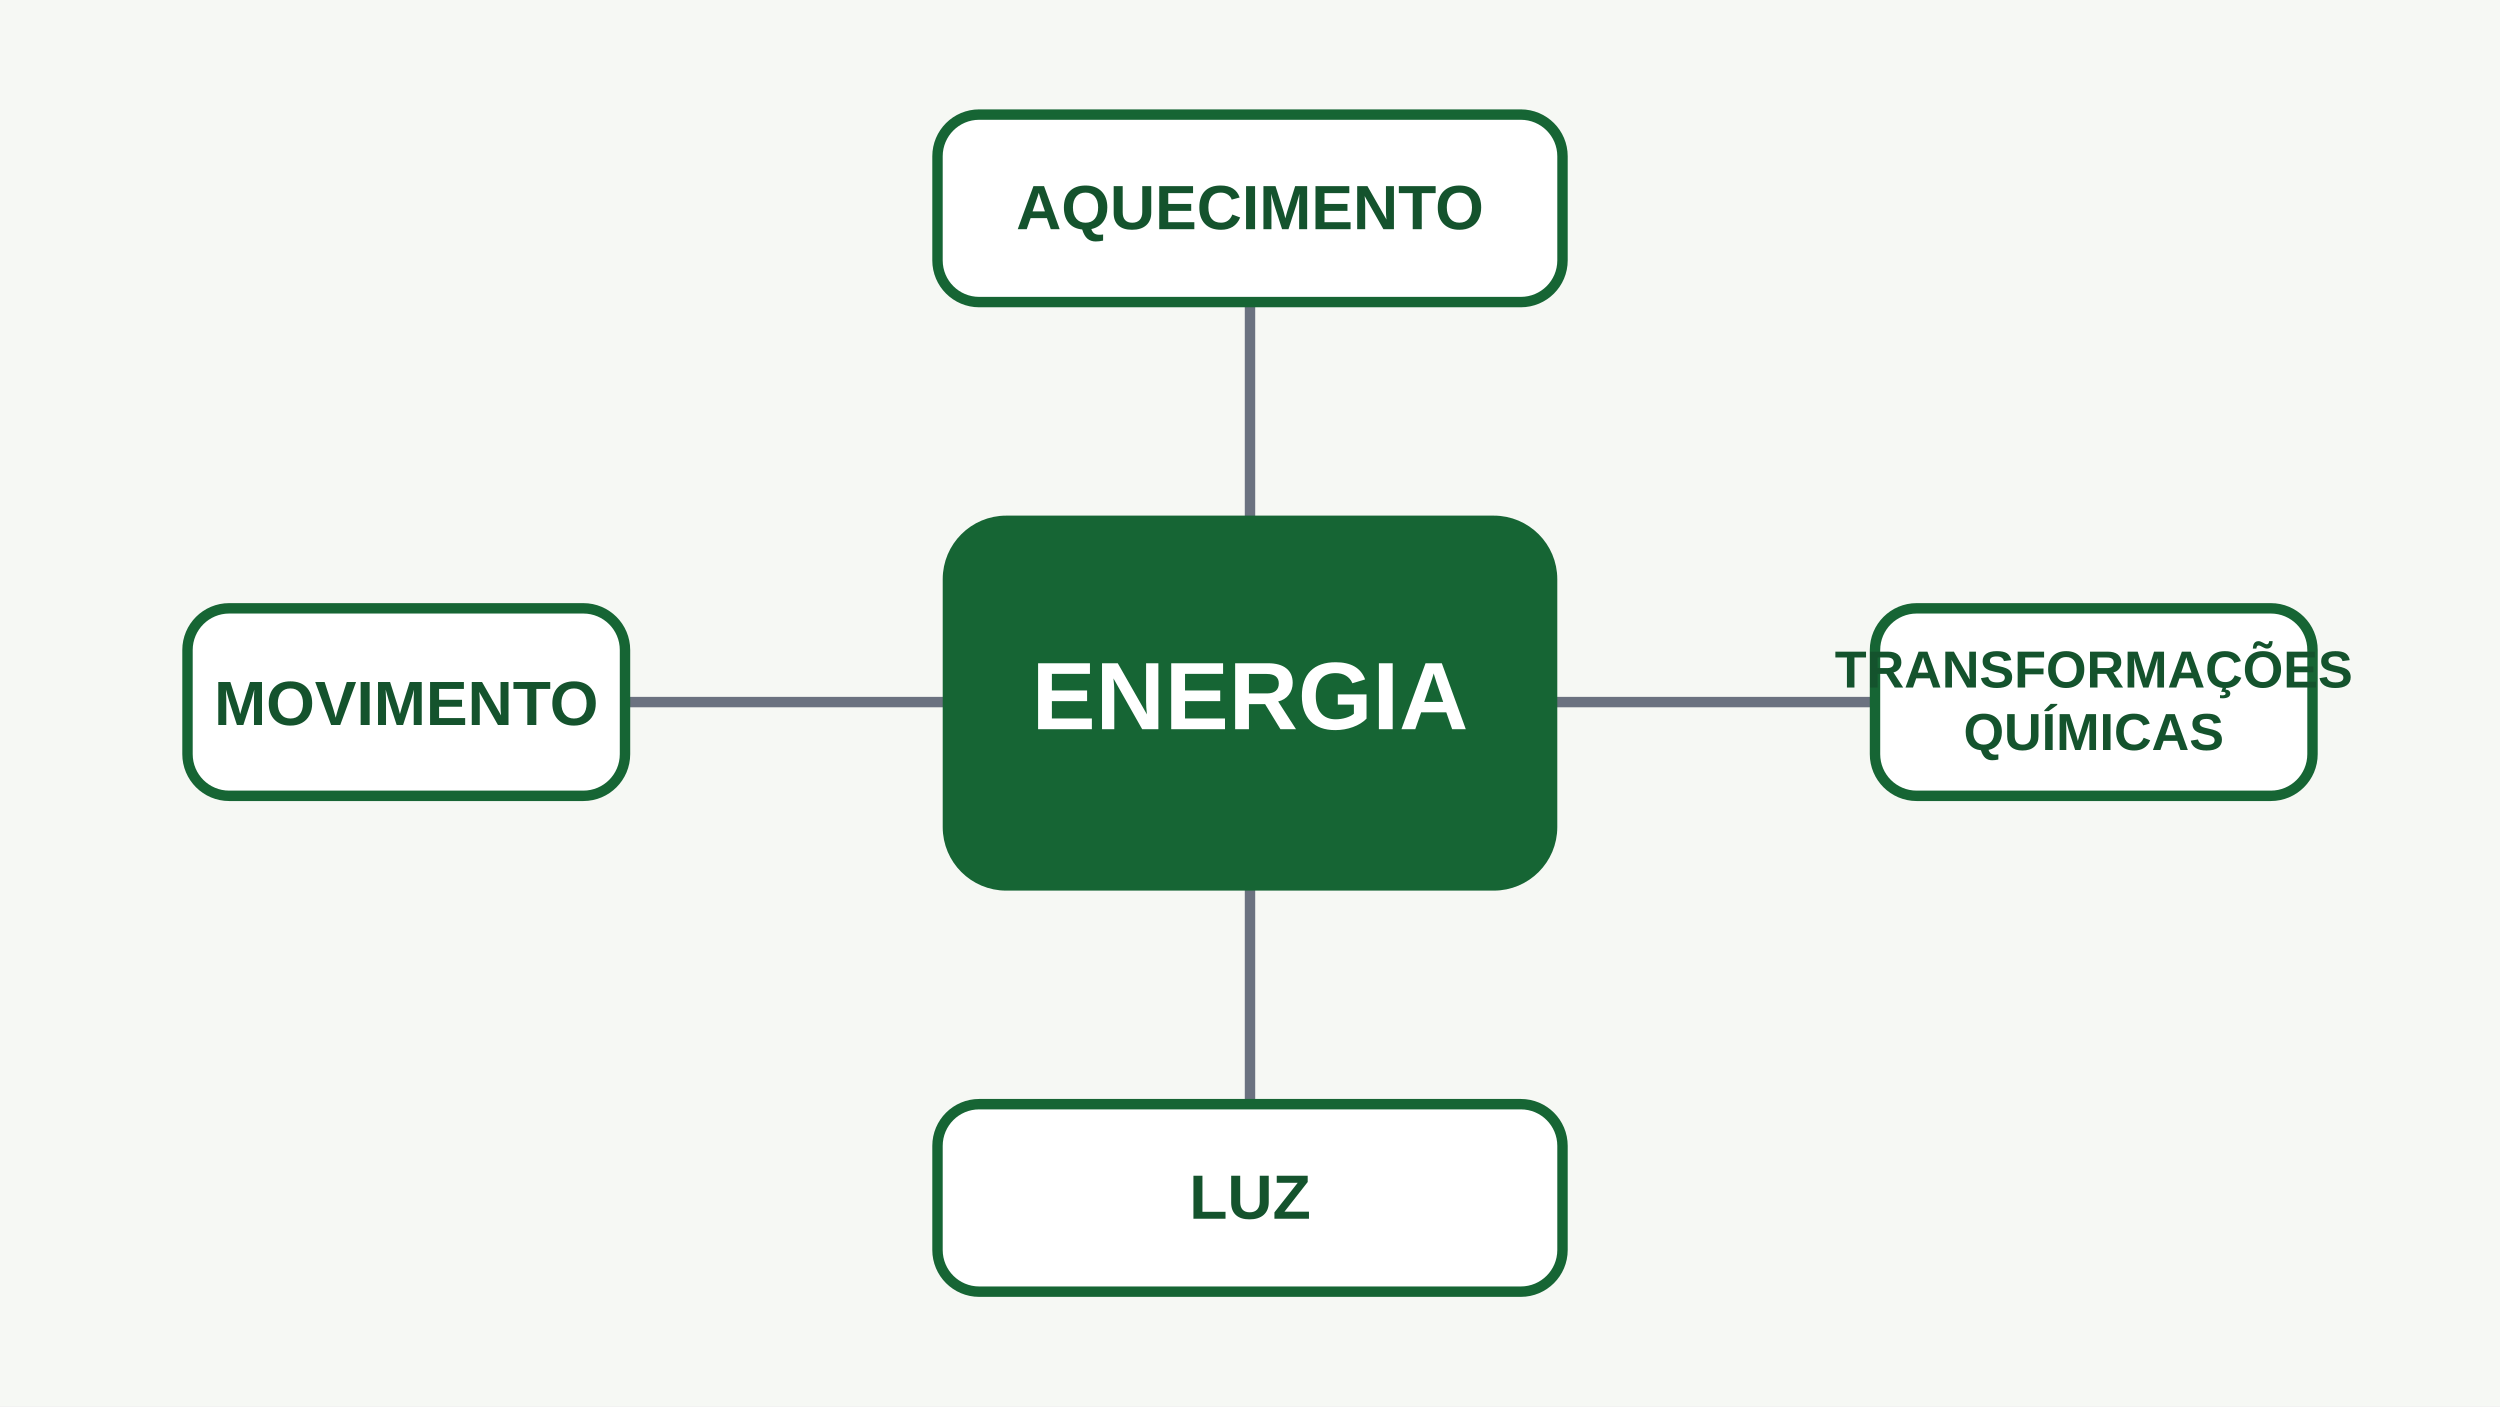
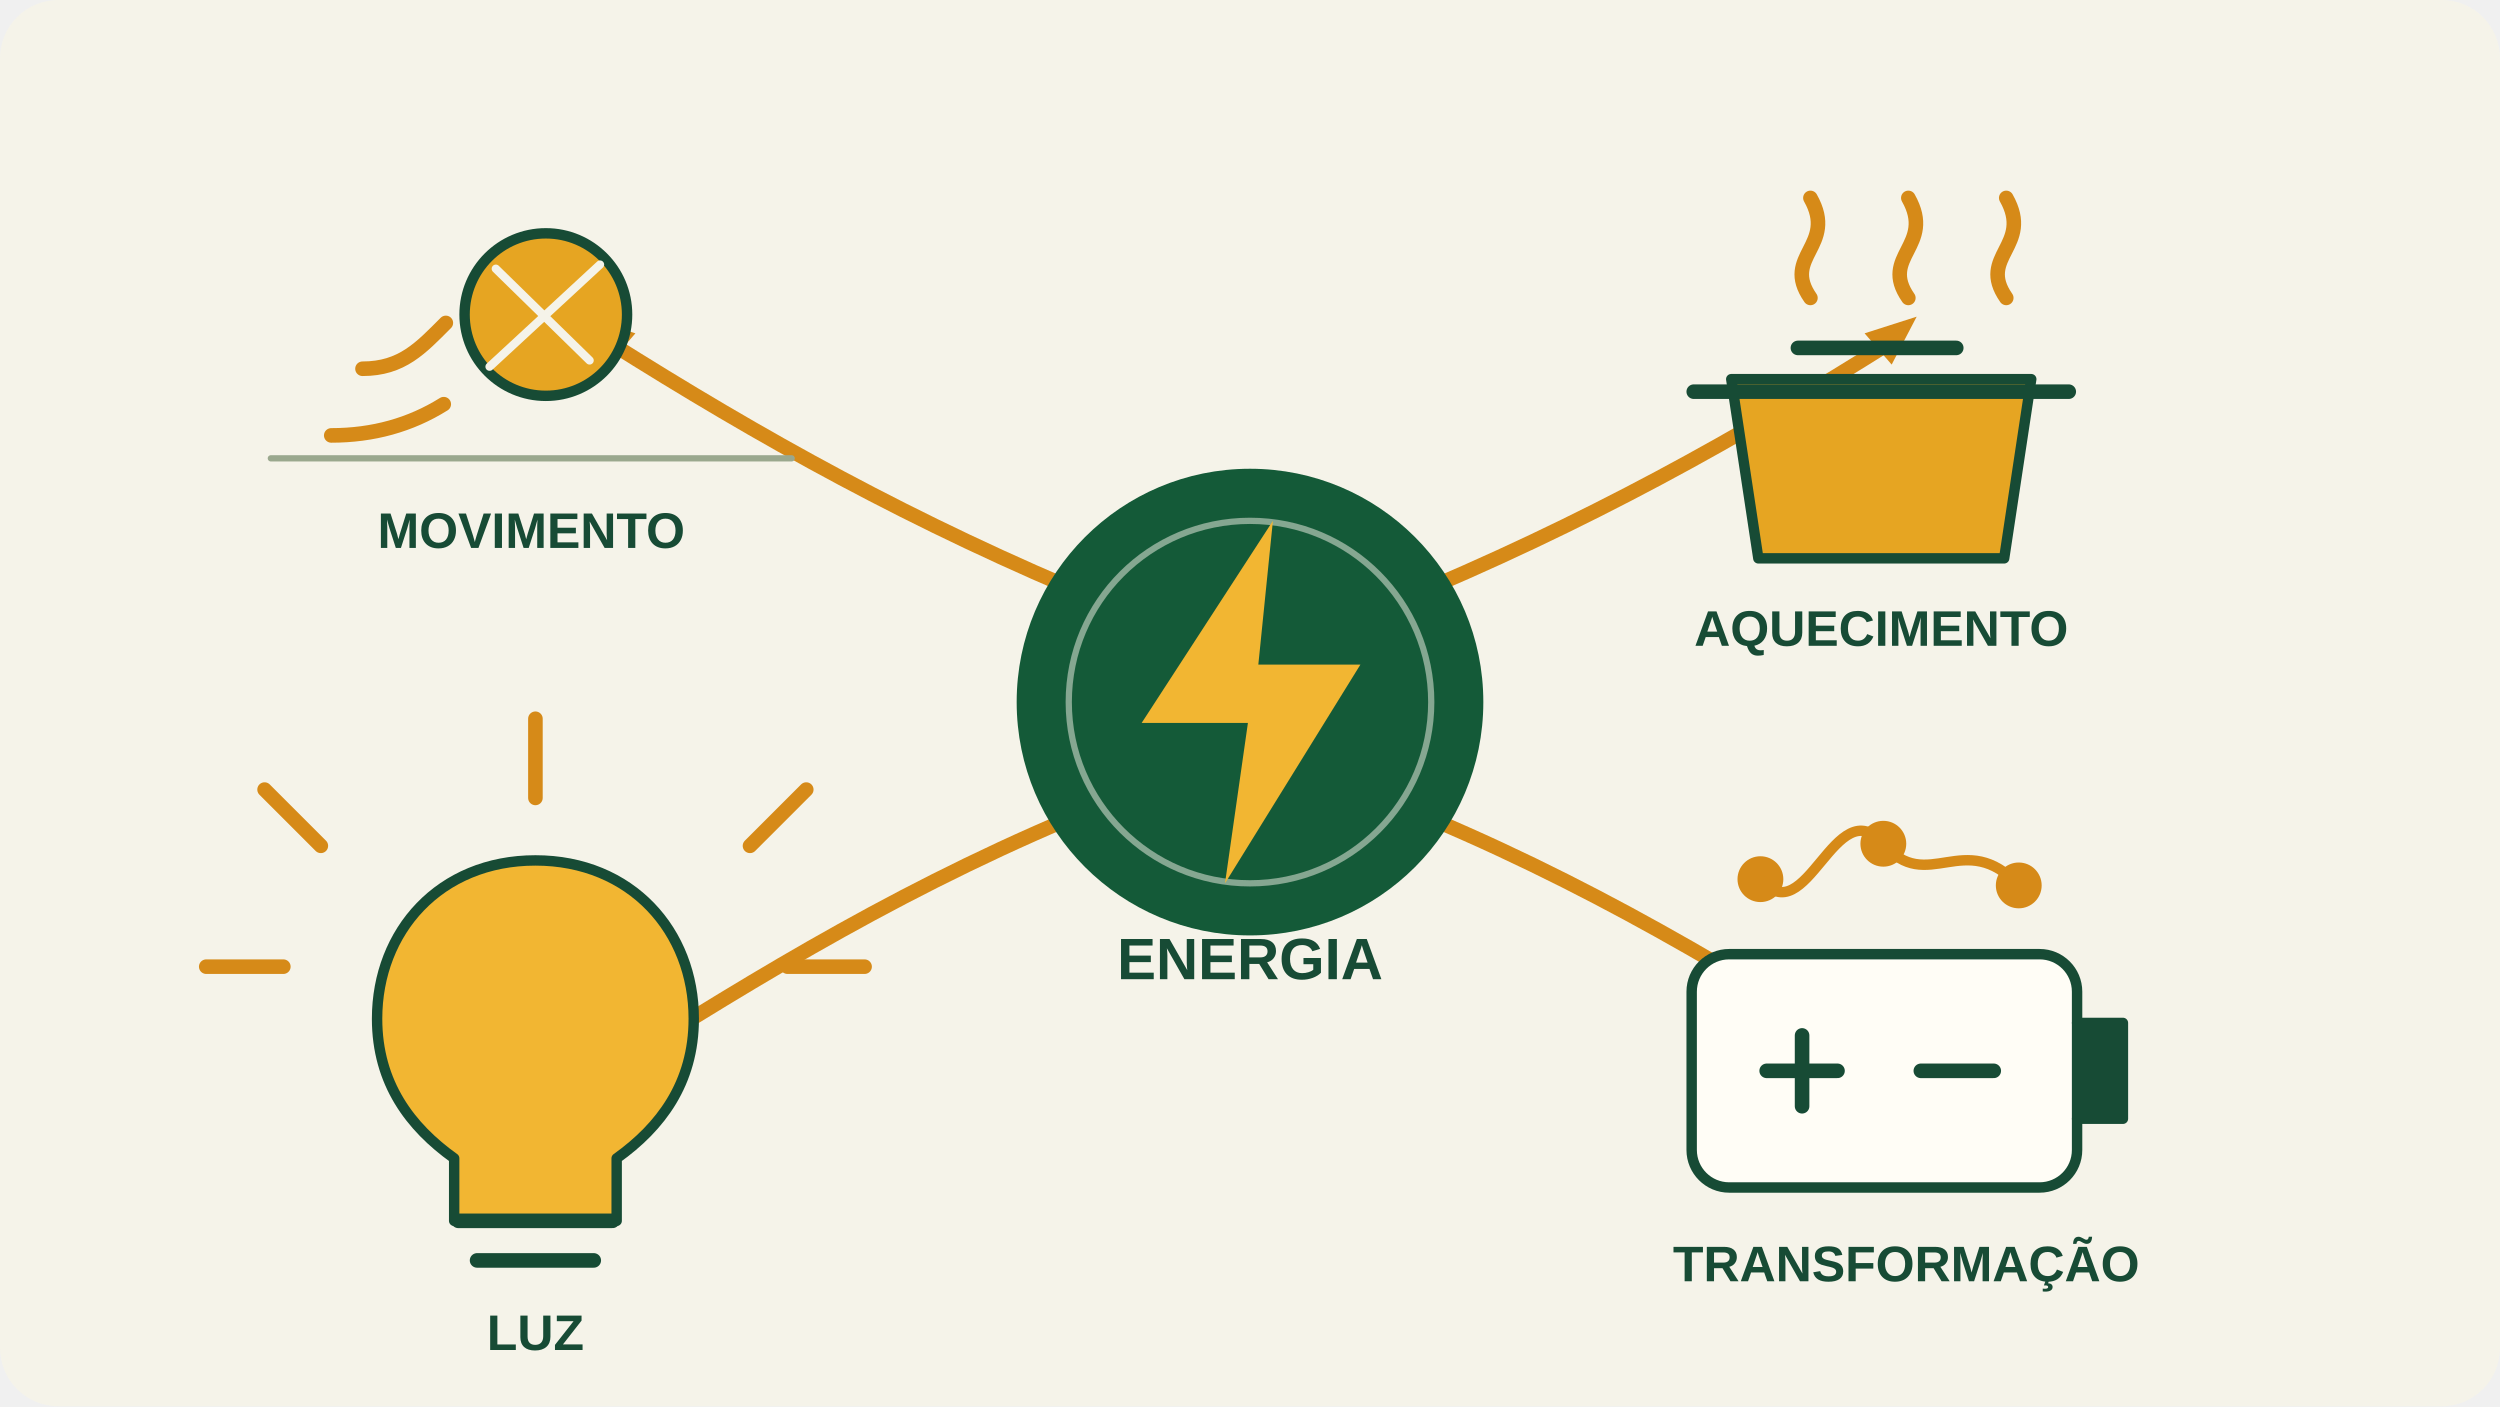
- <svg xmlns="http://www.w3.org/2000/svg" width="1200" height="675" viewBox="0 0 1200 675" role="img" aria-labelledby="title desc">
-   <rect width="1200" height="675" fill="#f6f8f4" />
-   <g fill="none" stroke="#6b7280" stroke-width="5">
-     <path d="M600 250V145" />
-     <path d="M600 425V530" />
-     <path d="M485 337H300" />
-     <path d="M715 337H900" />
+ <svg xmlns="http://www.w3.org/2000/svg" width="1200" height="675" viewBox="0 0 1200 675" role="img" aria-labelledby="energia-title energia-desc">
+   <rect width="1200" height="675" rx="28" fill="#f5f3e9" />
+   <g fill="none" stroke="#d68a18" stroke-width="7" stroke-linecap="round">
+     <path d="M530 289C438 251 365 210 292 164" />
+     <path d="M670 289C762 251 835 210 908 164" />
+     <path d="M530 386C438 423 365 468 292 514" />
+     <path d="M670 386C762 423 835 468 908 514" />
  </g>
-   <g fill="#ffffff" stroke="#166534" stroke-width="5">
-     <rect x="455" y="250" width="290" height="175" rx="28" fill="#166534" />
-     <rect x="450" y="55" width="300" height="90" rx="20" />
-     <rect x="450" y="530" width="300" height="90" rx="20" />
-     <rect x="90" y="292" width="210" height="90" rx="20" />
-     <rect x="900" y="292" width="210" height="90" rx="20" />
+   <g fill="#d68a18">
+     <path d="m305 160-25-8 12 23z" />
+     <path d="m895 160 25-8-12 23z" />
+     <path d="m305 518-25 8 12-23z" />
+     <path d="m895 518 25 8-12-23z" />
  </g>
-   <g font-family="Arial, sans-serif" text-anchor="middle">
-     <text x="600" y="350" fill="#ffffff" font-size="46" font-weight="700">ENERGIA</text>
-     <text x="600" y="110" fill="#14532d" font-size="30" font-weight="700">AQUECIMENTO</text>
-     <text x="600" y="585" fill="#14532d" font-size="30" font-weight="700">LUZ</text>
-     <text x="195" y="348" fill="#14532d" font-size="30" font-weight="700">MOVIMENTO</text>
-     <text x="1005" y="330" fill="#14532d" font-size="25" font-weight="700">TRANSFORMAÇÕES</text>
-     <text x="1005" y="360" fill="#14532d" font-size="25" font-weight="700">QUÍMICAS</text>
+   <circle cx="600" cy="337" r="112" fill="#145a38" />
+   <circle cx="600" cy="337" r="87" fill="none" stroke="#f5f3e9" stroke-width="3" opacity=".5" />
+   <path d="M611 250 548 347h51l-11 77 65-105h-49z" fill="#f2b632" />
+   <text x="600" y="470" fill="#174b35" font-family="Arial, sans-serif" font-size="28" font-weight="700" text-anchor="middle">ENERGIA</text>
+   <g stroke="#174b35" stroke-linecap="round" stroke-linejoin="round">
+     <path d="M130 220h250" stroke="#9aa88e" stroke-width="3" />
+     <circle cx="262" cy="151" r="39" fill="#e6a522" stroke-width="5" />
+     <path d="m238 129 45 44m-48 3 53-49" fill="none" stroke="#f5f3e9" stroke-width="4" />
+     <path d="M174 177c19 0 28-10 40-22m-55 54c20 0 38-5 54-15" fill="none" stroke="#d68a18" stroke-width="7" />
+     <text x="255" y="263" fill="#174b35" stroke="none" font-family="Arial, sans-serif" font-size="24" font-weight="700" text-anchor="middle">MOVIMENTO</text>
+   </g>
+   <g stroke="#174b35" stroke-linecap="round" stroke-linejoin="round">
+     <path d="M831 182h144l-13 86H844z" fill="#e6a522" stroke-width="5" />
+     <path d="M813 188h180M863 167h76" fill="none" stroke-width="7" />
+     <path d="M869 143c-14-20 13-25 0-48m47 48c-14-20 13-25 0-48m47 48c-14-20 13-25 0-48" fill="none" stroke="#d68a18" stroke-width="7" />
+     <text x="903" y="310" fill="#174b35" stroke="none" font-family="Arial, sans-serif" font-size="24" font-weight="700" text-anchor="middle">AQUECIMENTO</text>
+   </g>
+   <g stroke="#174b35" stroke-linecap="round" stroke-linejoin="round">
+     <path d="M257 413c-46 0-76 34-76 76 0 31 16 52 37 67v30h78v-30c21-15 37-36 37-67 0-42-30-76-76-76z" fill="#f2b632" stroke-width="5" />
+     <path d="M220 586h74m-65 19h56" fill="none" stroke-width="7" />
+     <path d="M136 464h-37m55-58-27-27m130 4v-38m103 61 27-27m-9 85h37" fill="none" stroke="#d68a18" stroke-width="7" />
+     <text x="257" y="648" fill="#174b35" stroke="none" font-family="Arial, sans-serif" font-size="24" font-weight="700" text-anchor="middle">LUZ</text>
+   </g>
+   <g stroke="#174b35" stroke-linecap="round" stroke-linejoin="round">
+     <rect x="812" y="458" width="185" height="112" rx="18" fill="#fffdf6" stroke-width="5" />
+     <path d="M997 491h22v46h-22" fill="#174b35" stroke-width="5" />
+     <path d="M848 514h34m-17-17v34m57-17h35" fill="none" stroke-width="7" />
+     <circle cx="845" cy="422" r="11" fill="#d68a18" stroke="none" />
+     <circle cx="904" cy="405" r="11" fill="#d68a18" stroke="none" />
+     <circle cx="969" cy="425" r="11" fill="#d68a18" stroke="none" />
+     <path d="M845 422c22 27 36-44 59-17 21 25 39-8 65 20" fill="none" stroke="#d68a18" stroke-width="5" />
+     <text x="915" y="615" fill="#174b35" stroke="none" font-family="Arial, sans-serif" font-size="24" font-weight="700" text-anchor="middle">TRANSFORMAÇÃO</text>
  </g>
</svg>
